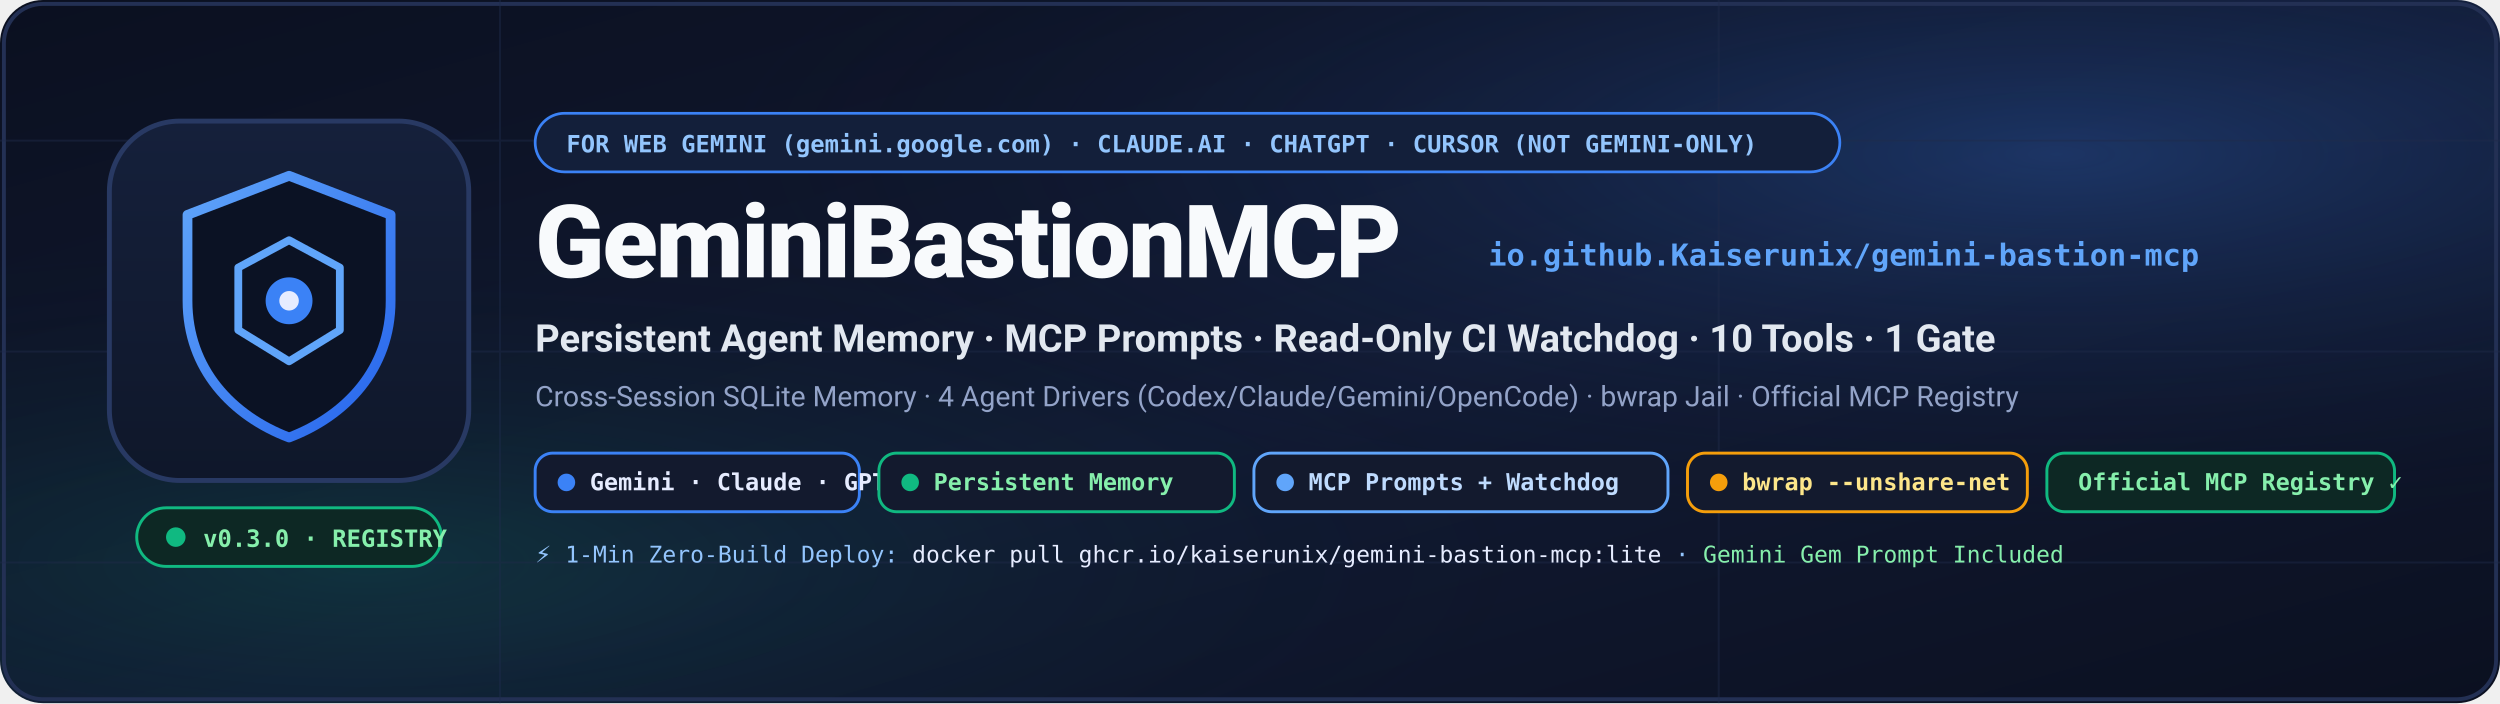
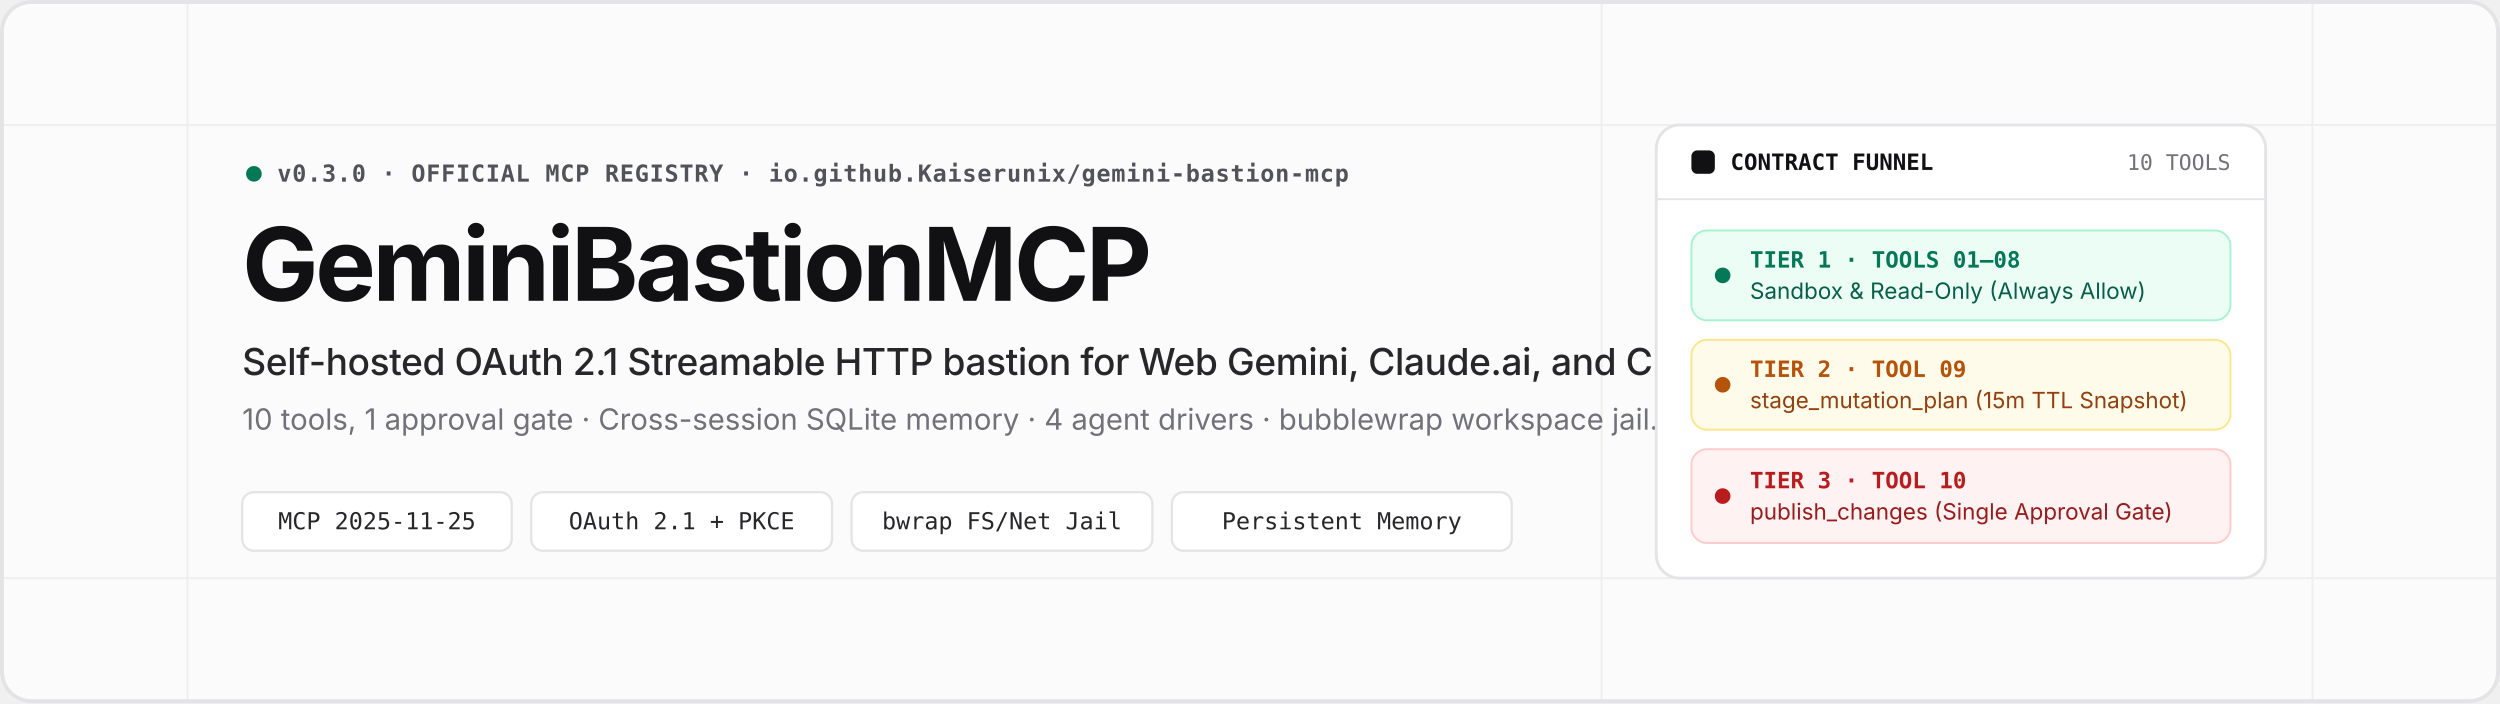
- <svg xmlns="http://www.w3.org/2000/svg" viewBox="0 0 1280 360" width="1280" height="360" role="img" aria-label="GeminiBastionMCP v0.3.0 Hero Banner — For Web Gemini, Claude.ai and ChatGPT">
-   <defs>
-     <linearGradient id="heroBg" x1="0%" y1="0%" x2="100%" y2="100%">
-       <stop offset="0%" stop-color="#0b1020" />
-       <stop offset="55%" stop-color="#111a33" />
-       <stop offset="100%" stop-color="#0b1020" />
-     </linearGradient>
-     <radialGradient id="blueGlow" cx="82%" cy="22%" r="55%">
-       <stop offset="0%" stop-color="#3b82f6" stop-opacity="0.26" />
-       <stop offset="100%" stop-color="#0b1020" stop-opacity="0" />
-     </radialGradient>
-     <radialGradient id="greenGlow" cx="15%" cy="80%" r="48%">
-       <stop offset="0%" stop-color="#10b981" stop-opacity="0.16" />
-       <stop offset="100%" stop-color="#0b1020" stop-opacity="0" />
-     </radialGradient>
-     <linearGradient id="shieldBorder" x1="0%" y1="0%" x2="100%" y2="100%">
-       <stop offset="0%" stop-color="#60a5fa" />
-       <stop offset="100%" stop-color="#2563eb" />
-     </linearGradient>
-     <linearGradient id="cardSurface" x1="0%" y1="0%" x2="0%" y2="100%">
-       <stop offset="0%" stop-color="#15203b" />
-       <stop offset="100%" stop-color="#0f172a" />
-     </linearGradient>
-   </defs>
-   <rect width="1280" height="360" rx="22" fill="url(#heroBg)" />
-   <rect width="1280" height="360" rx="22" fill="url(#blueGlow)" />
-   <rect width="1280" height="360" rx="22" fill="url(#greenGlow)" />
-   <rect x="2" y="2" width="1276" height="356" rx="20" fill="none" stroke="#233054" stroke-width="2" />
-   <g stroke="#1e2b4a" stroke-width="1" opacity="0.45">
-     <line x1="0" y1="72" x2="1280" y2="72" />
-     <line x1="0" y1="180" x2="1280" y2="180" />
-     <line x1="0" y1="288" x2="1280" y2="288" />
-     <line x1="256" y1="0" x2="256" y2="360" />
-     <line x1="880" y1="0" x2="880" y2="360" />
+ <svg xmlns="http://www.w3.org/2000/svg" viewBox="0 0 1280 360" width="1280" height="360" role="img" aria-label="GeminiBastionMCP v0.3.0 — Editorial Architecture Banner">
+   <rect width="1280" height="360" rx="16" fill="#FBFBFB" />
+   <g stroke="#EFEFEF" stroke-width="1">
+     <line x1="0" y1="64" x2="1280" y2="64" />
+     <line x1="0" y1="296" x2="1280" y2="296" />
+     <line x1="96" y1="0" x2="96" y2="360" />
+     <line x1="820" y1="0" x2="820" y2="360" />
+     <line x1="1184" y1="0" x2="1184" y2="360" />
  </g>
-   <g transform="translate(56, 62)">
-     <rect x="0" y="0" width="184" height="184" rx="36" fill="url(#cardSurface)" stroke="#283963" stroke-width="2.5" />
-     <path d="M92 28 L144 48 V92 C144 127 121 151 92 162 C63 151 40 127 40 92 V48 Z" fill="#0b1224" stroke="url(#shieldBorder)" stroke-width="5" stroke-linejoin="round" />
-     <path d="M66 75 L92 61 L118 75 V107 L92 123 L66 107 Z" fill="none" stroke="#60a5fa" stroke-width="4" stroke-linejoin="round" />
-     <circle cx="92" cy="92" r="12" fill="#3b82f6" />
-     <circle cx="92" cy="92" r="5" fill="#e6ecff" />
-     <rect x="14" y="198" width="156" height="30" rx="15" fill="#0d2824" stroke="#10b981" stroke-width="1.5" />
-     <circle cx="34" cy="213" r="5" fill="#10b981" />
-     <text x="48" y="218" fill="#86efac" font-family="ui-monospace, SFMono-Regular, Menlo, Consolas, monospace" font-size="12.2" font-weight="700">v0.3.0 · REGISTRY</text>
-   </g>
-   <g transform="translate(274, 58)" font-family="system-ui, -apple-system, 'Segoe UI', Roboto, Inter, sans-serif">
-     <rect x="0" y="0" width="668" height="30" rx="15" fill="#131f3a" stroke="#3b82f6" stroke-width="1.4" />
-     <text x="16" y="20" fill="#93c5fd" font-family="ui-monospace, SFMono-Regular, Menlo, Consolas, monospace" font-size="12.2" font-weight="700">FOR WEB GEMINI (gemini.google.com) · CLAUDE.AI · CHATGPT · CURSOR (NOT GEMINI-ONLY)</text>
-     <text x="0" y="84" fill="#f8fafc" font-size="52" font-weight="800" letter-spacing="-1">GeminiBastionMCP</text>
-     <text x="488" y="78" fill="#60a5fa" font-family="ui-monospace, SFMono-Regular, Menlo, Consolas, monospace" font-size="15.5" font-weight="600">io.github.Kaiserunix/gemini-bastion-mcp</text>
-     <text x="0" y="122" fill="#e2e8f0" font-size="19.5" font-weight="700">Persistent Agent Memory · MCP Prompts · Read-Only CI Watchdog · 10 Tools · 1 Gate</text>
-     <text x="0" y="150" fill="#93a3c8" font-size="14.5">Cross-Session SQLite Memory · 4 Agent Drivers (Codex/Claude/Gemini/OpenCode) · bwrap Jail · Official MCP Registry</text>
-     <g transform="translate(0, 174)" font-family="ui-monospace, SFMono-Regular, Menlo, Consolas, monospace" font-size="12" font-weight="600">
-       <rect x="0" y="0" width="166" height="30" rx="9" fill="#131a2e" stroke="#3b82f6" stroke-width="1.5" />
-       <circle cx="16" cy="15" r="4.5" fill="#3b82f6" />
-       <text x="28" y="19" fill="#e6ecff">Gemini · Claude · GPT</text>
-       <rect x="176" y="0" width="182" height="30" rx="9" fill="#131a2e" stroke="#10b981" stroke-width="1.5" />
-       <circle cx="192" cy="15" r="4.5" fill="#10b981" />
-       <text x="204" y="19" fill="#86efac">Persistent Memory</text>
-       <rect x="368" y="0" width="212" height="30" rx="9" fill="#131a2e" stroke="#60a5fa" stroke-width="1.5" />
-       <circle cx="384" cy="15" r="4.5" fill="#60a5fa" />
-       <text x="396" y="19" fill="#bfdbfe">MCP Prompts + Watchdog</text>
-       <rect x="590" y="0" width="174" height="30" rx="9" fill="#131a2e" stroke="#f59e0b" stroke-width="1.5" />
-       <circle cx="606" cy="15" r="4.5" fill="#f59e0b" />
-       <text x="618" y="19" fill="#fde68a">bwrap --unshare-net</text>
-       <rect x="774" y="0" width="178" height="30" rx="9" fill="#0d2824" stroke="#10b981" stroke-width="1.5" />
-       <text x="790" y="19" fill="#86efac">Official MCP Registry ✓</text>
+   <rect x="1" y="1" width="1278" height="358" rx="15" fill="none" stroke="#E4E4E7" stroke-width="2" />
+   <g transform="translate(124, 78)" font-family="-apple-system, BlinkMacSystemFont, 'Inter', 'SF Pro Display', 'Segoe UI', system-ui, sans-serif">
+     <g transform="translate(0, 0)">
+       <circle cx="6" cy="11" r="4" fill="#047857" />
+       <text x="18" y="15" fill="#52525B" font-family="'SF Mono', ui-monospace, 'JetBrains Mono', Menlo, monospace" font-size="12" font-weight="600" letter-spacing="0.4">v0.3.0 · OFFICIAL MCP REGISTRY · io.github.Kaiserunix/gemini-bastion-mcp</text>
    </g>
-     <g transform="translate(0, 214)" font-family="ui-monospace, SFMono-Regular, Menlo, Consolas, monospace" font-size="11.8" fill="#93c5fd">
-       <text x="0" y="16">⚡ 1-Min Zero-Build Deploy: <tspan fill="#e6ecff">docker pull ghcr.io/kaiserunix/gemini-bastion-mcp:lite</tspan> · <tspan fill="#86efac">Gemini Gem Prompt Included</tspan>
-       </text>
+     <text x="0" y="76" fill="#111113" font-size="52" font-weight="700" letter-spacing="-1.6">GeminiBastionMCP</text>
+     <text x="0" y="114" fill="#27272A" font-size="19" font-weight="500" letter-spacing="-0.2">Self-hosted OAuth 2.1 Streamable HTTP bastion for Web Gemini, Claude.ai, and ChatGPT.</text>
+     <text x="0" y="142" fill="#71717A" font-size="15">10 tools, 1 approval gate · Cross-session SQLite memory · 4 agent drivers · bubblewrap workspace jail.</text>
+     <g transform="translate(0, 174)" font-family="'SF Mono', ui-monospace, 'JetBrains Mono', Menlo, monospace" font-size="12" font-weight="500" fill="#27272A">
+       <rect x="0" y="0" width="138" height="30" rx="6" fill="#FFFFFF" stroke="#E4E4E7" stroke-width="1.2" />
+       <text x="69" y="19" text-anchor="middle">MCP 2025-11-25</text>
+       <rect x="148" y="0" width="154" height="30" rx="6" fill="#FFFFFF" stroke="#E4E4E7" stroke-width="1.2" />
+       <text x="225" y="19" text-anchor="middle">OAuth 2.1 + PKCE</text>
+       <rect x="312" y="0" width="154" height="30" rx="6" fill="#FFFFFF" stroke="#E4E4E7" stroke-width="1.2" />
+       <text x="389" y="19" text-anchor="middle">bwrap FS/Net Jail</text>
+       <rect x="476" y="0" width="174" height="30" rx="6" fill="#FFFFFF" stroke="#E4E4E7" stroke-width="1.2" />
+       <text x="563" y="19" text-anchor="middle">Persistent Memory</text>
    </g>
  </g>
+   <g transform="translate(848, 64)" font-family="'SF Mono', ui-monospace, 'JetBrains Mono', Menlo, monospace">
+     <rect x="0" y="0" width="312" height="232" rx="12" fill="#FFFFFF" stroke="#E4E4E7" stroke-width="1.5" />
+     <line x1="0" y1="38" x2="312" y2="38" stroke="#E4E4E7" stroke-width="1" />
+     <rect x="18" y="13" width="12" height="12" rx="3" fill="#111113" />
+     <text x="38" y="23" fill="#111113" font-size="11.5" font-weight="600">CONTRACT FUNNEL</text>
+     <text x="294" y="23" text-anchor="end" fill="#71717A" font-size="11">10 TOOLS</text>
+     <rect x="18" y="54" width="276" height="46" rx="8" fill="#ECFDF5" stroke="#A7F3D0" stroke-width="1" />
+     <circle cx="34" cy="77" r="4" fill="#047857" />
+     <text x="48" y="73" fill="#047857" font-size="11.5" font-weight="600">TIER 1 · TOOLS 01–08</text>
+     <text x="48" y="89" fill="#065F46" font-family="-apple-system, BlinkMacSystemFont, 'Inter', sans-serif" font-size="11.5">Sandbox &amp; Read-Only (Always Allow)</text>
+     <rect x="18" y="110" width="276" height="46" rx="8" fill="#FFFBEB" stroke="#FDE68A" stroke-width="1" />
+     <circle cx="34" cy="133" r="4" fill="#B45309" />
+     <text x="48" y="129" fill="#B45309" font-size="11.5" font-weight="600">TIER 2 · TOOL 09</text>
+     <text x="48" y="145" fill="#92400E" font-family="-apple-system, BlinkMacSystemFont, 'Inter', sans-serif" font-size="11.5">stage_mutation_plan (15m TTL Snapshot)</text>
+     <rect x="18" y="166" width="276" height="48" rx="8" fill="#FEF2F2" stroke="#FECACA" stroke-width="1" />
+     <circle cx="34" cy="190" r="4" fill="#B91C1C" />
+     <text x="48" y="186" fill="#B91C1C" font-size="11.5" font-weight="600">TIER 3 · TOOL 10</text>
+     <text x="48" y="202" fill="#991B1B" font-family="-apple-system, BlinkMacSystemFont, 'Inter', sans-serif" font-size="11.5">publish_changes (Single Approval Gate)</text>
+   </g>
</svg>
